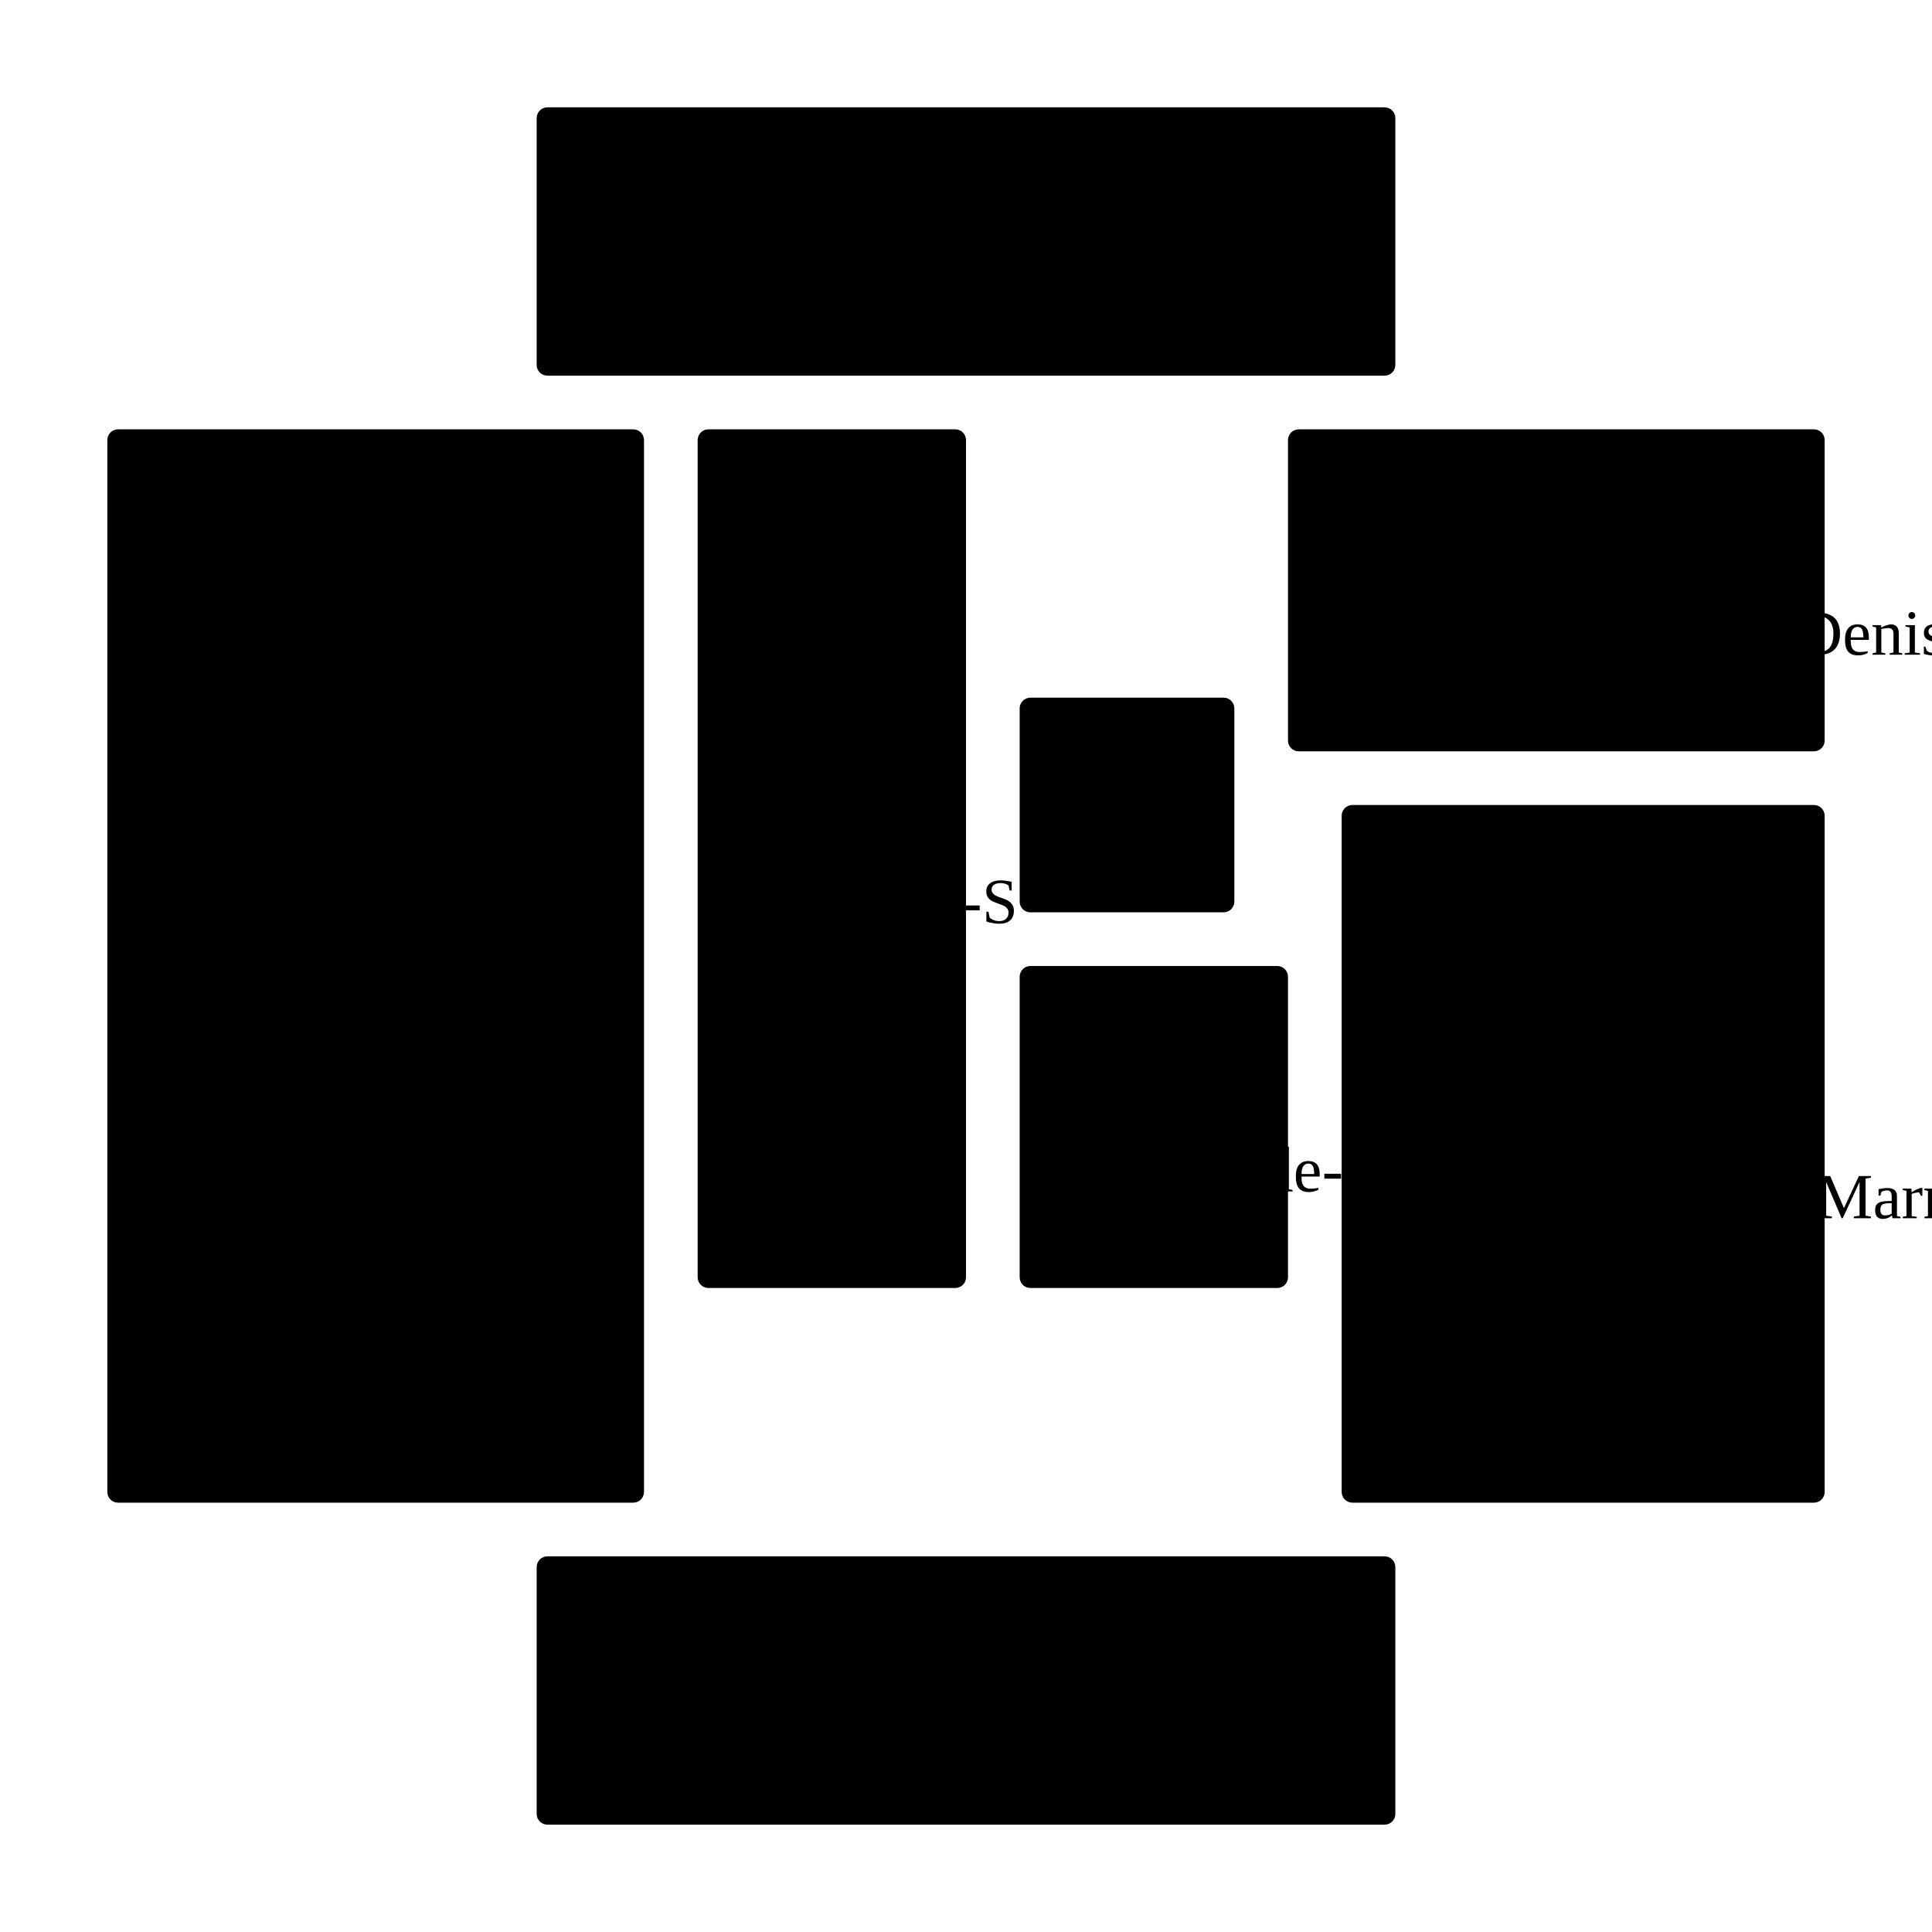
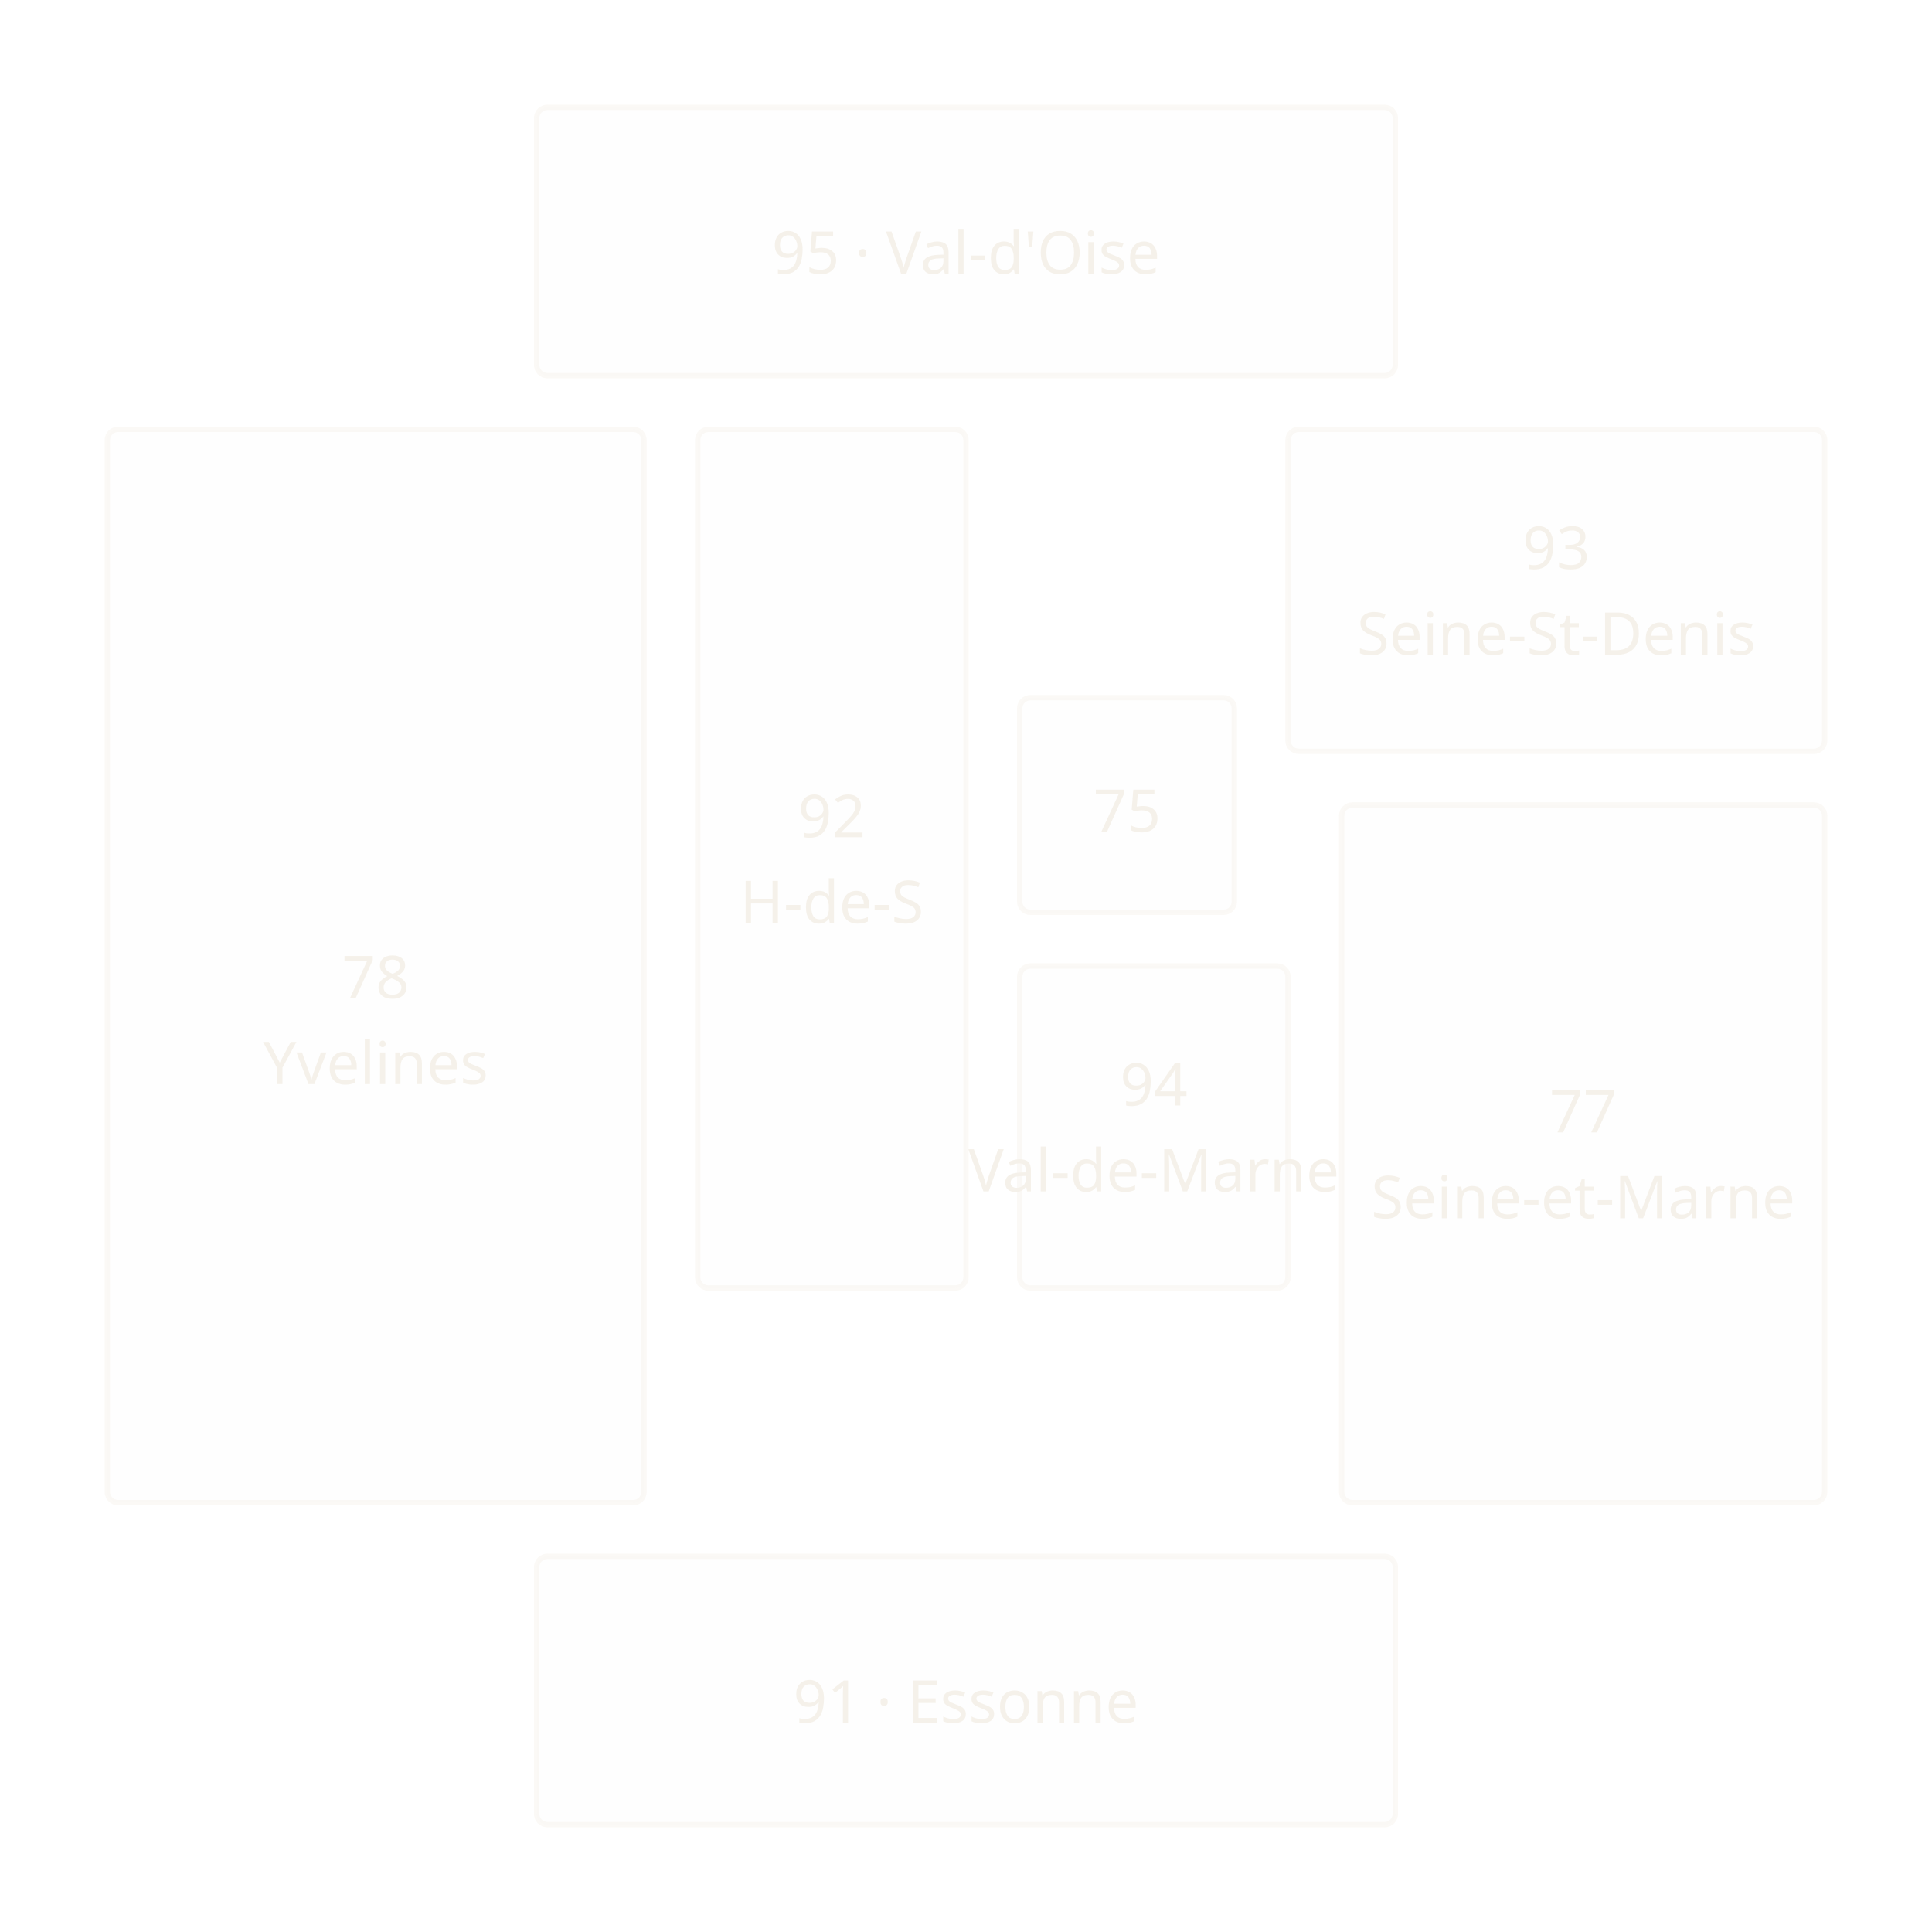
<svg xmlns="http://www.w3.org/2000/svg" viewBox="0 0 360 360" role="img" aria-labelledby="carte-idf-title carte-idf-desc" class="footer-map__svg">
+   <style>
+     .dept {
+       fill: rgba(245, 241, 234, 0.06);
+       stroke: rgba(245, 241, 234, 0.4);
+       stroke-width: 1;
+       transition: fill 200ms ease;
+       cursor: pointer;
+     }
+     a:hover .dept,
+     a:focus-visible .dept { fill: #b8552e; }
+     .dept-label {
+       fill: #f5f1ea;
+       font-size: 11px;
+       font-family: 'Sora', system-ui, sans-serif;
+       font-weight: 500;
+       pointer-events: none;
+       text-anchor: middle;
+     }
+   </style>
  <a href="/95/" aria-label="Expert fissure Val-d'Oise (95)">
    <rect class="dept" x="100" y="20" width="160" height="50" rx="2" />
    <text class="dept-label" x="180" y="51">95 · Val-d'Oise</text>
  </a>
  <a href="/78/" aria-label="Expert fissure Yvelines (78)">
    <rect class="dept" x="20" y="80" width="100" height="200" rx="2" />
    <text class="dept-label" x="70" y="186">78</text>
    <text class="dept-label" x="70" y="202">Yvelines</text>
  </a>
  <a href="/93/" aria-label="Expert fissure Seine-Saint-Denis (93)">
    <rect class="dept" x="240" y="80" width="100" height="60" rx="2" />
    <text class="dept-label" x="290" y="106">93</text>
    <text class="dept-label" x="290" y="122">Seine-St-Denis</text>
  </a>
  <a href="/92/" aria-label="Expert fissure Hauts-de-Seine (92)">
    <rect class="dept" x="130" y="80" width="50" height="160" rx="2" />
    <text class="dept-label" x="155" y="156">92</text>
    <text class="dept-label" x="155" y="172">H-de-S</text>
  </a>
  <a href="/75/" aria-label="Expert fissure Paris (75)">
    <rect class="dept" x="190" y="130" width="40" height="40" rx="2" />
    <text class="dept-label" x="210" y="155">75</text>
  </a>
  <a href="/94/" aria-label="Expert fissure Val-de-Marne (94)">
    <rect class="dept" x="190" y="180" width="50" height="60" rx="2" />
    <text class="dept-label" x="215" y="206">94</text>
    <text class="dept-label" x="215" y="222">Val-de-Marne</text>
  </a>
  <a href="/77/" aria-label="Expert fissure Seine-et-Marne (77)">
    <rect class="dept" x="250" y="150" width="90" height="130" rx="2" />
    <text class="dept-label" x="295" y="211">77</text>
    <text class="dept-label" x="295" y="227">Seine-et-Marne</text>
  </a>
  <a href="/91/" aria-label="Expert fissure Essonne (91)">
    <rect class="dept" x="100" y="290" width="160" height="50" rx="2" />
    <text class="dept-label" x="180" y="321">91 · Essonne</text>
  </a>
</svg>
